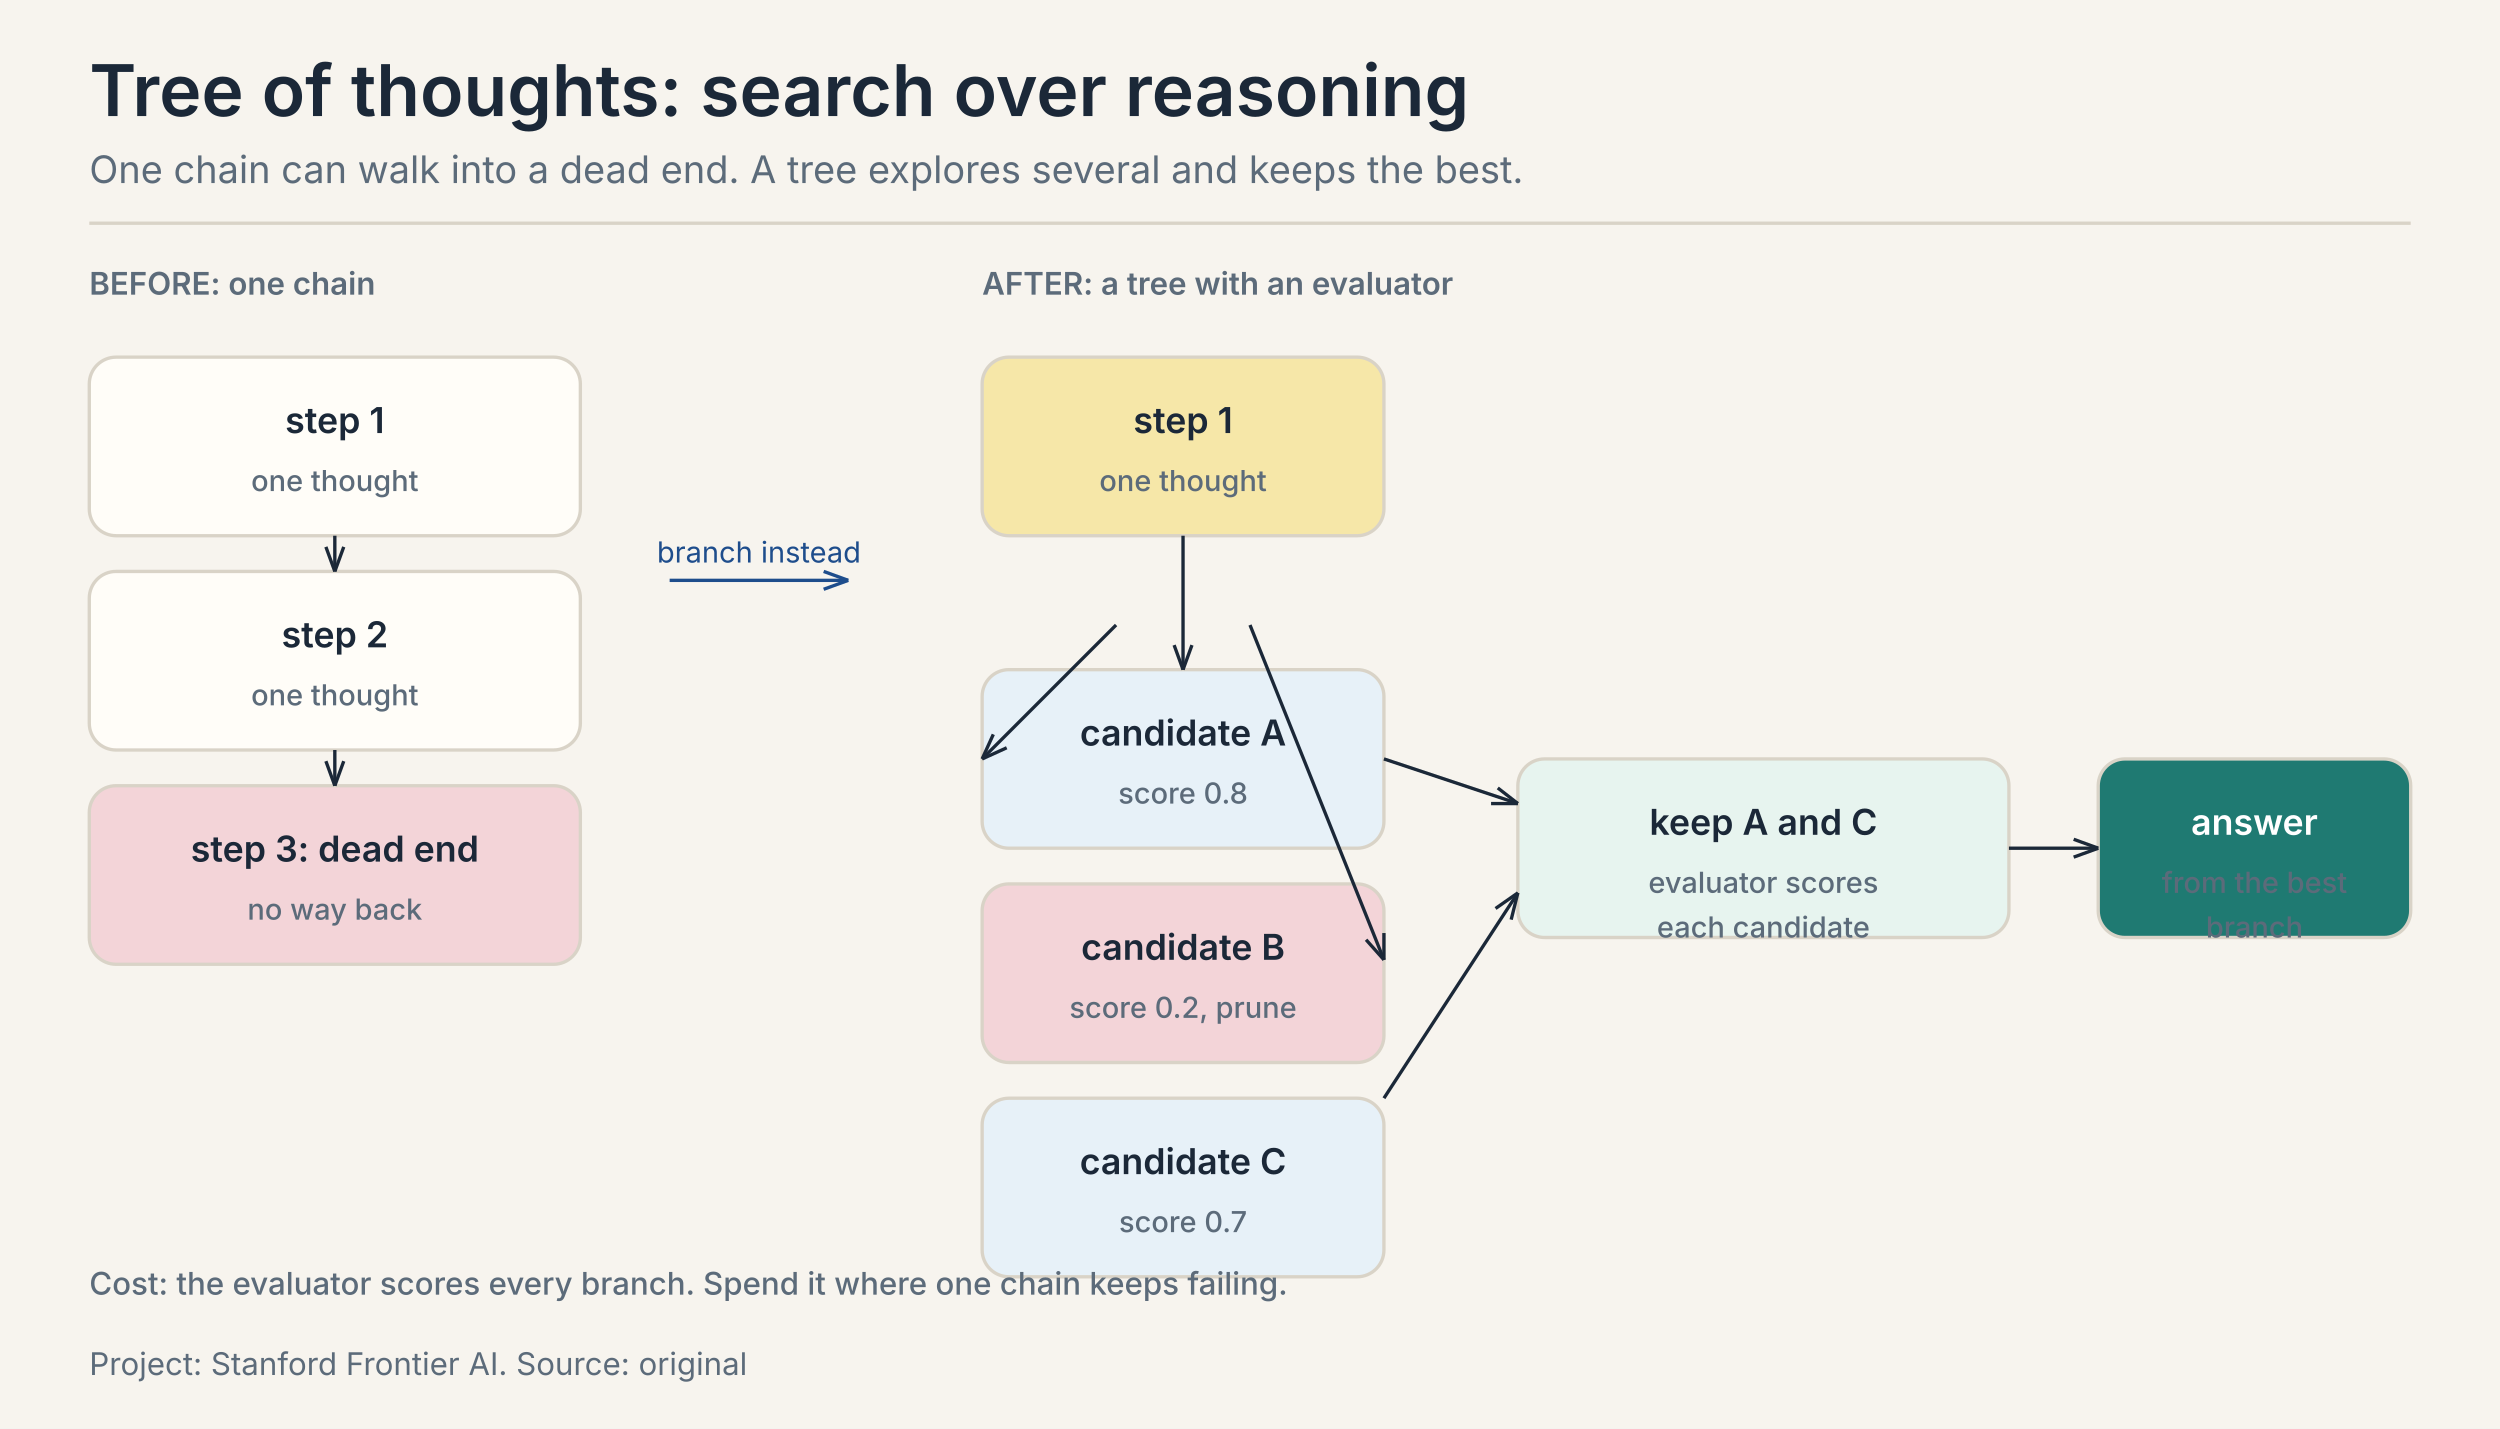
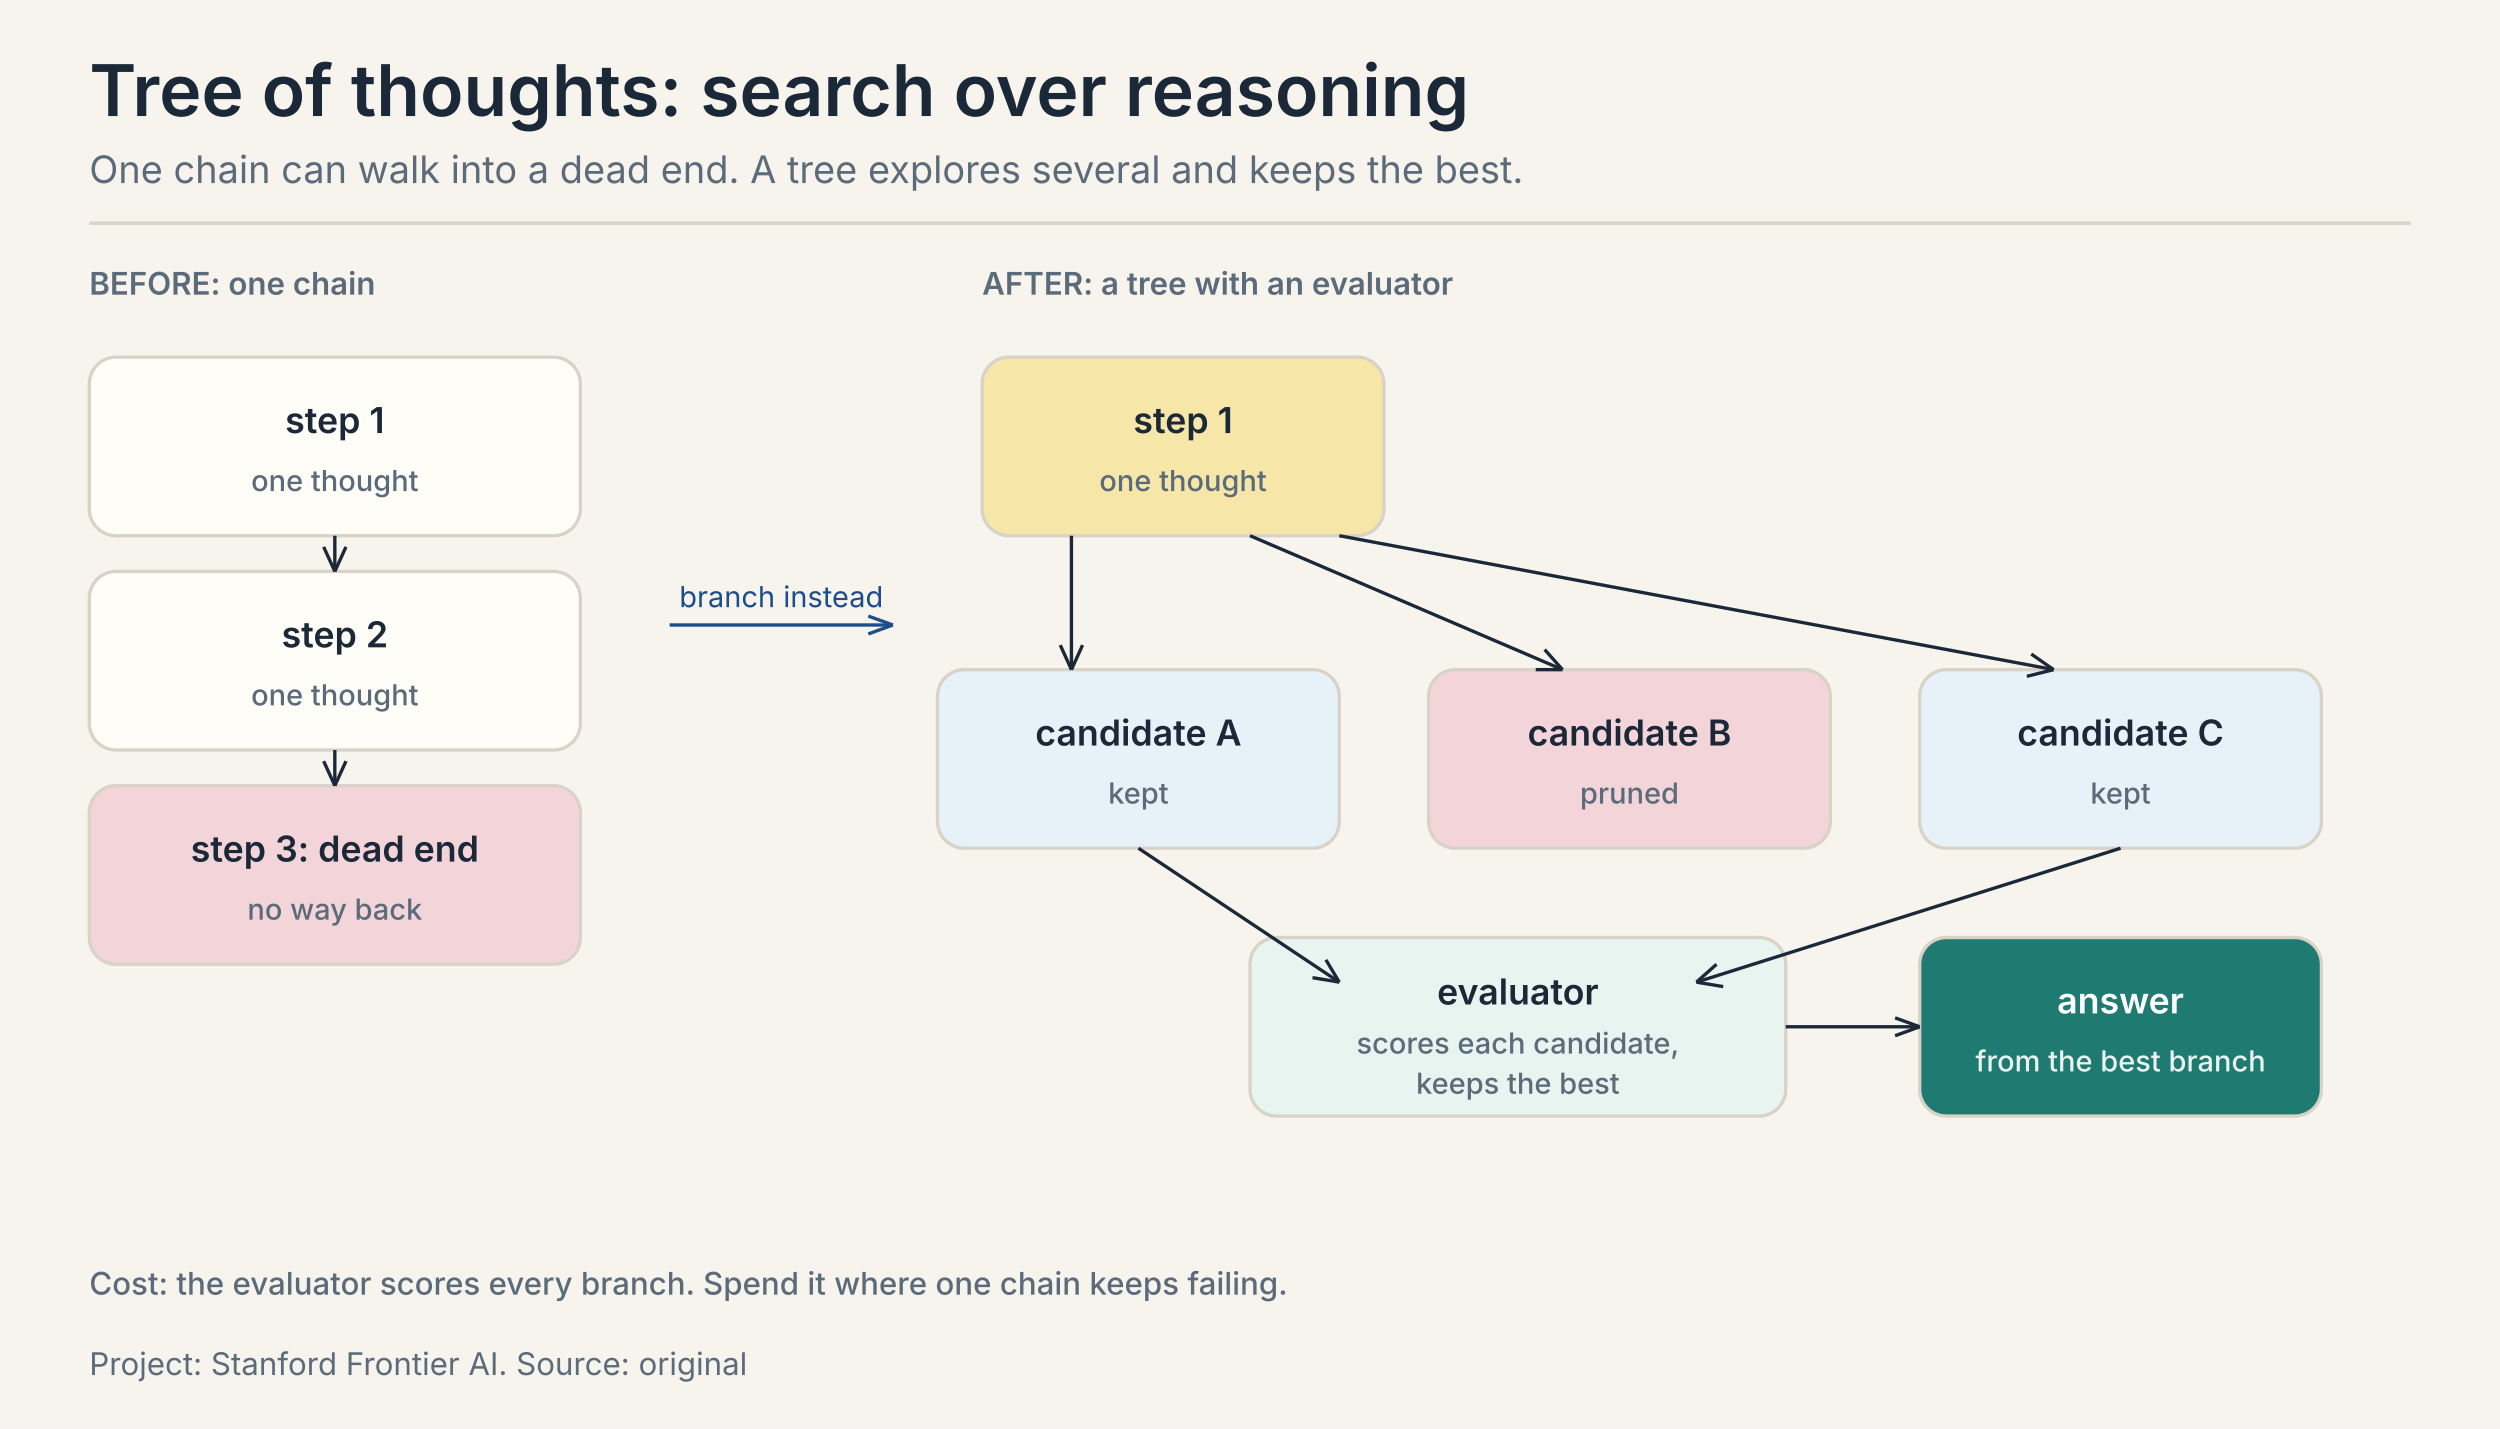
<svg xmlns="http://www.w3.org/2000/svg" width="1120" height="640" viewBox="0 0 1120 640" font-family="Inter, 'Source Sans 3', 'IBM Plex Sans', system-ui, sans-serif">
  <rect width="1120" height="640" fill="#F7F4EE" />
  <text x="40" y="52" font-size="32" font-weight="600" fill="#1B2838">Tree of thoughts: search over reasoning</text>
  <text x="40" y="82" font-size="17" fill="#5C6B7A">One chain can walk into a dead end. A tree explores several and keeps the best.</text>
  <line x1="40" y1="100" x2="1080" y2="100" stroke="#D9D3C7" stroke-width="1.5" />
+   <text x="40" y="132" font-size="14" font-weight="600" fill="#5C6B7A">BEFORE: one chain</text>
+   <rect x="40" y="160" width="220" height="80" rx="12" fill="#FFFDF8" stroke="#D9D3C7" stroke-width="1.5" />
+   <text x="150" y="194" font-size="16" font-weight="600" fill="#1B2838" text-anchor="middle">step 1</text>
+   <text x="150" y="220" font-size="13" font-weight="450" fill="#5C6B7A" text-anchor="middle">one thought</text>
+   <rect x="40" y="256" width="220" height="80" rx="12" fill="#FFFDF8" stroke="#D9D3C7" stroke-width="1.5" />
+   <text x="150" y="290" font-size="16" font-weight="600" fill="#1B2838" text-anchor="middle">step 2</text>
+   <text x="150" y="316" font-size="13" font-weight="450" fill="#5C6B7A" text-anchor="middle">one thought</text>
+   <rect x="40" y="352" width="220" height="80" rx="12" fill="#F3D4D8" stroke="#D9D3C7" stroke-width="1.5" />
+   <text x="150" y="386" font-size="16" font-weight="600" fill="#1B2838" text-anchor="middle">step 3: dead end</text>
+   <text x="150" y="412" font-size="13" font-weight="450" fill="#5C6B7A" text-anchor="middle">no way back</text>
+   <line x1="150" y1="240" x2="150" y2="256" stroke="#1B2838" stroke-width="1.5" fill="none" />
+   <line x1="150" y1="256" x2="145" y2="245" stroke="#1B2838" stroke-width="1.5" />
+   <line x1="150" y1="256" x2="155" y2="245" stroke="#1B2838" stroke-width="1.5" />
+   <line x1="150" y1="336" x2="150" y2="352" stroke="#1B2838" stroke-width="1.5" fill="none" />
+   <line x1="150" y1="352" x2="145" y2="341" stroke="#1B2838" stroke-width="1.5" />
+   <line x1="150" y1="352" x2="155" y2="341" stroke="#1B2838" stroke-width="1.5" />
+   <line x1="300" y1="280" x2="400" y2="280" stroke="#1E4D8C" stroke-width="1.5" fill="none" />
+   <line x1="400" y1="280" x2="389" y2="276" stroke="#1E4D8C" stroke-width="1.5" />
+   <line x1="400" y1="280" x2="389" y2="284" stroke="#1E4D8C" stroke-width="1.5" />
+   <text x="350" y="272" font-size="13" fill="#1E4D8C" text-anchor="middle">branch instead</text>
+   <text x="440" y="132" font-size="14" font-weight="600" fill="#5C6B7A">AFTER: a tree with an evaluator</text>
+   <rect x="440" y="160" width="180" height="80" rx="12" fill="#F6E7A8" stroke="#D9D3C7" stroke-width="1.5" />
+   <text x="530" y="194" font-size="16" font-weight="600" fill="#1B2838" text-anchor="middle">step 1</text>
+   <text x="530" y="220" font-size="13" font-weight="450" fill="#5C6B7A" text-anchor="middle">one thought</text>
+   <rect x="420" y="300" width="180" height="80" rx="12" fill="#E7F1F8" stroke="#D9D3C7" stroke-width="1.5" />
+   <text x="510" y="334" font-size="16" font-weight="600" fill="#1B2838" text-anchor="middle">candidate A</text>
+   <text x="510" y="360" font-size="13" font-weight="450" fill="#5C6B7A" text-anchor="middle">kept</text>
+   <rect x="640" y="300" width="180" height="80" rx="12" fill="#F3D4D8" stroke="#D9D3C7" stroke-width="1.5" />
+   <text x="730" y="334" font-size="16" font-weight="600" fill="#1B2838" text-anchor="middle">candidate B</text>
+   <text x="730" y="360" font-size="13" font-weight="450" fill="#5C6B7A" text-anchor="middle">pruned</text>
+   <rect x="860" y="300" width="180" height="80" rx="12" fill="#E7F1F8" stroke="#D9D3C7" stroke-width="1.5" />
+   <text x="950" y="334" font-size="16" font-weight="600" fill="#1B2838" text-anchor="middle">candidate C</text>
+   <text x="950" y="360" font-size="13" font-weight="450" fill="#5C6B7A" text-anchor="middle">kept</text>
+   <line x1="480" y1="240" x2="480" y2="300" stroke="#1B2838" stroke-width="1.5" fill="none" />
+   <line x1="480" y1="300" x2="475" y2="289" stroke="#1B2838" stroke-width="1.5" />
+   <line x1="480" y1="300" x2="485" y2="289" stroke="#1B2838" stroke-width="1.5" />
+   <line x1="560" y1="240" x2="700" y2="300" stroke="#1B2838" stroke-width="1.5" fill="none" />
+   <line x1="700" y1="300" x2="688" y2="300" stroke="#1B2838" stroke-width="1.5" />
+   <line x1="700" y1="300" x2="692" y2="291" stroke="#1B2838" stroke-width="1.5" />
+   <line x1="600" y1="240" x2="920" y2="300" stroke="#1B2838" stroke-width="1.5" fill="none" />
+   <line x1="920" y1="300" x2="908" y2="303" stroke="#1B2838" stroke-width="1.5" />
+   <line x1="920" y1="300" x2="910" y2="293" stroke="#1B2838" stroke-width="1.5" />
+   <rect x="560" y="420" width="240" height="80" rx="12" fill="#E7F4EF" stroke="#D9D3C7" stroke-width="1.5" />
+   <text x="680" y="450" font-size="16" font-weight="600" fill="#1B2838" text-anchor="middle">evaluator</text>
+   <text x="680" y="472" font-size="13" font-weight="450" fill="#5C6B7A" text-anchor="middle">scores each candidate,</text>
+   <text x="680" y="490" font-size="13" font-weight="450" fill="#5C6B7A" text-anchor="middle">keeps the best</text>
+   <rect x="860" y="420" width="180" height="80" rx="12" fill="#1F7A72" stroke="#D9D3C7" stroke-width="1.5" />
+   <text x="950" y="454" font-size="16" font-weight="600" fill="#FFFFFF" text-anchor="middle">answer</text>
+   <text x="950" y="480" font-size="13" font-weight="450" fill="#E7F4EF" text-anchor="middle">from the best branch</text>
+   <line x1="510" y1="380" x2="600" y2="440" stroke="#1B2838" stroke-width="1.5" fill="none" />
+   <line x1="600" y1="440" x2="588" y2="438" stroke="#1B2838" stroke-width="1.5" />
+   <line x1="600" y1="440" x2="594" y2="430" stroke="#1B2838" stroke-width="1.5" />
+   <line x1="950" y1="380" x2="760" y2="440" stroke="#1B2838" stroke-width="1.5" fill="none" />
+   <line x1="760" y1="440" x2="769" y2="432" stroke="#1B2838" stroke-width="1.5" />
+   <line x1="760" y1="440" x2="772" y2="442" stroke="#1B2838" stroke-width="1.5" />
+   <line x1="800" y1="460" x2="860" y2="460" stroke="#1B2838" stroke-width="1.5" fill="none" />
+   <line x1="860" y1="460" x2="849" y2="456" stroke="#1B2838" stroke-width="1.5" />
+   <line x1="860" y1="460" x2="849" y2="464" stroke="#1B2838" stroke-width="1.5" />
+   <text x="40" y="580" font-size="14" font-weight="450" fill="#5C6B7A">Cost: the evaluator scores every branch. Spend it where one chain keeps failing.</text>
  <text x="40" y="616" font-size="14" fill="#5C6B7A">Project: Stanford Frontier AI. Source: original</text>
-   <text x="40" y="132" font-size="14" font-weight="600" fill="#5C6B7A" text-anchor="start">BEFORE: one chain</text>
-   <g>
-     <rect x="40" y="160" width="220" height="80" rx="12" fill="#FFFDF8" stroke="#D9D3C7" stroke-width="1.5" />
-     <text x="150" y="194" font-size="16" font-weight="600" fill="#1B2838" text-anchor="middle">step 1</text>
-     <text x="150" y="220" font-size="13" font-weight="450" fill="#5C6B7A" text-anchor="middle">one thought</text>
-   </g>
-   <g>
-     <rect x="40" y="256" width="220" height="80" rx="12" fill="#FFFDF8" stroke="#D9D3C7" stroke-width="1.5" />
-     <text x="150" y="290" font-size="16" font-weight="600" fill="#1B2838" text-anchor="middle">step 2</text>
-     <text x="150" y="316" font-size="13" font-weight="450" fill="#5C6B7A" text-anchor="middle">one thought</text>
-   </g>
-   <g>
-     <rect x="40" y="352" width="220" height="80" rx="12" fill="#F3D4D8" stroke="#D9D3C7" stroke-width="1.5" />
-     <text x="150" y="386" font-size="16" font-weight="600" fill="#1B2838" text-anchor="middle">step 3: dead end</text>
-     <text x="150" y="412" font-size="13" font-weight="450" fill="#5C6B7A" text-anchor="middle">no way back</text>
-   </g>
-   <line x1="150" y1="240" x2="150" y2="256" stroke="#1B2838" stroke-width="1.5" fill="none" />
-   <line x1="150" y1="256" x2="154" y2="245" stroke="#1B2838" stroke-width="1.5" />
-   <line x1="150" y1="256" x2="146" y2="245" stroke="#1B2838" stroke-width="1.5" />
-   <line x1="150" y1="336" x2="150" y2="352" stroke="#1B2838" stroke-width="1.5" fill="none" />
-   <line x1="150" y1="352" x2="154" y2="341" stroke="#1B2838" stroke-width="1.5" />
-   <line x1="150" y1="352" x2="146" y2="341" stroke="#1B2838" stroke-width="1.5" />
-   <line x1="300" y1="260" x2="380" y2="260" stroke="#1E4D8C" stroke-width="1.5" fill="none" />
-   <line x1="380" y1="260" x2="369" y2="256" stroke="#1E4D8C" stroke-width="1.5" />
-   <line x1="380" y1="260" x2="369" y2="264" stroke="#1E4D8C" stroke-width="1.5" />
-   <text x="340" y="252" font-size="13" fill="#1E4D8C" text-anchor="middle">branch instead</text>
-   <text x="440" y="132" font-size="14" font-weight="600" fill="#5C6B7A" text-anchor="start">AFTER: a tree with an evaluator</text>
-   <g>
-     <rect x="440" y="160" width="180" height="80" rx="12" fill="#F6E7A8" stroke="#D9D3C7" stroke-width="1.5" />
-     <text x="530" y="194" font-size="16" font-weight="600" fill="#1B2838" text-anchor="middle">step 1</text>
-     <text x="530" y="220" font-size="13" font-weight="450" fill="#5C6B7A" text-anchor="middle">one thought</text>
-   </g>
-   <g>
-     <rect x="440" y="300" width="180" height="80" rx="12" fill="#E7F1F8" stroke="#D9D3C7" stroke-width="1.5" />
-     <text x="530" y="334" font-size="16" font-weight="600" fill="#1B2838" text-anchor="middle">candidate A</text>
-     <text x="530" y="360" font-size="13" font-weight="450" fill="#5C6B7A" text-anchor="middle">score 0.8</text>
-   </g>
-   <g>
-     <rect x="440" y="396" width="180" height="80" rx="12" fill="#F3D4D8" stroke="#D9D3C7" stroke-width="1.5" />
-     <text x="530" y="430" font-size="16" font-weight="600" fill="#1B2838" text-anchor="middle">candidate B</text>
-     <text x="530" y="456" font-size="13" font-weight="450" fill="#5C6B7A" text-anchor="middle">score 0.2, prune</text>
-   </g>
-   <g>
-     <rect x="440" y="492" width="180" height="80" rx="12" fill="#E7F1F8" stroke="#D9D3C7" stroke-width="1.5" />
-     <text x="530" y="526" font-size="16" font-weight="600" fill="#1B2838" text-anchor="middle">candidate C</text>
-     <text x="530" y="552" font-size="13" font-weight="450" fill="#5C6B7A" text-anchor="middle">score 0.7</text>
-   </g>
-   <line x1="530" y1="240" x2="530" y2="300" stroke="#1B2838" stroke-width="1.5" fill="none" />
-   <line x1="530" y1="300" x2="534" y2="289" stroke="#1B2838" stroke-width="1.5" />
-   <line x1="530" y1="300" x2="526" y2="289" stroke="#1B2838" stroke-width="1.5" />
-   <line x1="500" y1="280" x2="440" y2="340" stroke="#1B2838" stroke-width="1.5" fill="none" />
-   <line x1="440" y1="340" x2="451" y2="335" stroke="#1B2838" stroke-width="1.5" />
-   <line x1="440" y1="340" x2="445" y2="329" stroke="#1B2838" stroke-width="1.5" />
-   <line x1="560" y1="280" x2="620" y2="430" stroke="#1B2838" stroke-width="1.5" fill="none" />
-   <line x1="620" y1="430" x2="620" y2="418" stroke="#1B2838" stroke-width="1.5" />
-   <line x1="620" y1="430" x2="612" y2="421" stroke="#1B2838" stroke-width="1.5" />
-   <g>
-     <rect x="680" y="340" width="220" height="80" rx="12" fill="#E7F4EF" stroke="#D9D3C7" stroke-width="1.5" />
-     <text x="790" y="374" font-size="16" font-weight="600" fill="#1B2838" text-anchor="middle">keep A and C</text>
-     <text x="790" y="400" font-size="13" font-weight="450" fill="#5C6B7A" text-anchor="middle">evaluator scores</text>
-     <text x="790" y="420" font-size="13" font-weight="450" fill="#5C6B7A" text-anchor="middle">each candidate</text>
-   </g>
-   <line x1="620" y1="340" x2="680" y2="360" stroke="#1B2838" stroke-width="1.5" fill="none" />
-   <line x1="680" y1="360" x2="671" y2="353" stroke="#1B2838" stroke-width="1.5" />
-   <line x1="680" y1="360" x2="668" y2="360" stroke="#1B2838" stroke-width="1.5" />
-   <line x1="620" y1="492" x2="680" y2="400" stroke="#1B2838" stroke-width="1.5" fill="none" />
-   <line x1="680" y1="400" x2="670" y2="407" stroke="#1B2838" stroke-width="1.5" />
-   <line x1="680" y1="400" x2="677" y2="412" stroke="#1B2838" stroke-width="1.5" />
-   <g>
-     <rect x="940" y="340" width="140" height="80" rx="12" fill="#1F7A72" stroke="#D9D3C7" stroke-width="1.5" />
-     <text x="1010" y="374" font-size="16" font-weight="600" fill="#FFFFFF" text-anchor="middle">answer</text>
-     <text x="1010" y="400" font-size="13" font-weight="450" fill="#5C6B7A" text-anchor="middle">from the best</text>
-     <text x="1010" y="420" font-size="13" font-weight="450" fill="#5C6B7A" text-anchor="middle">branch</text>
-   </g>
-   <line x1="900" y1="380" x2="940" y2="380" stroke="#1B2838" stroke-width="1.5" fill="none" />
-   <line x1="940" y1="380" x2="929" y2="376" stroke="#1B2838" stroke-width="1.5" />
-   <line x1="940" y1="380" x2="929" y2="384" stroke="#1B2838" stroke-width="1.5" />
-   <text x="40" y="580" font-size="14" font-weight="450" fill="#5C6B7A" text-anchor="start">Cost: the evaluator scores every branch. Spend it where one chain keeps failing.</text>
</svg>
